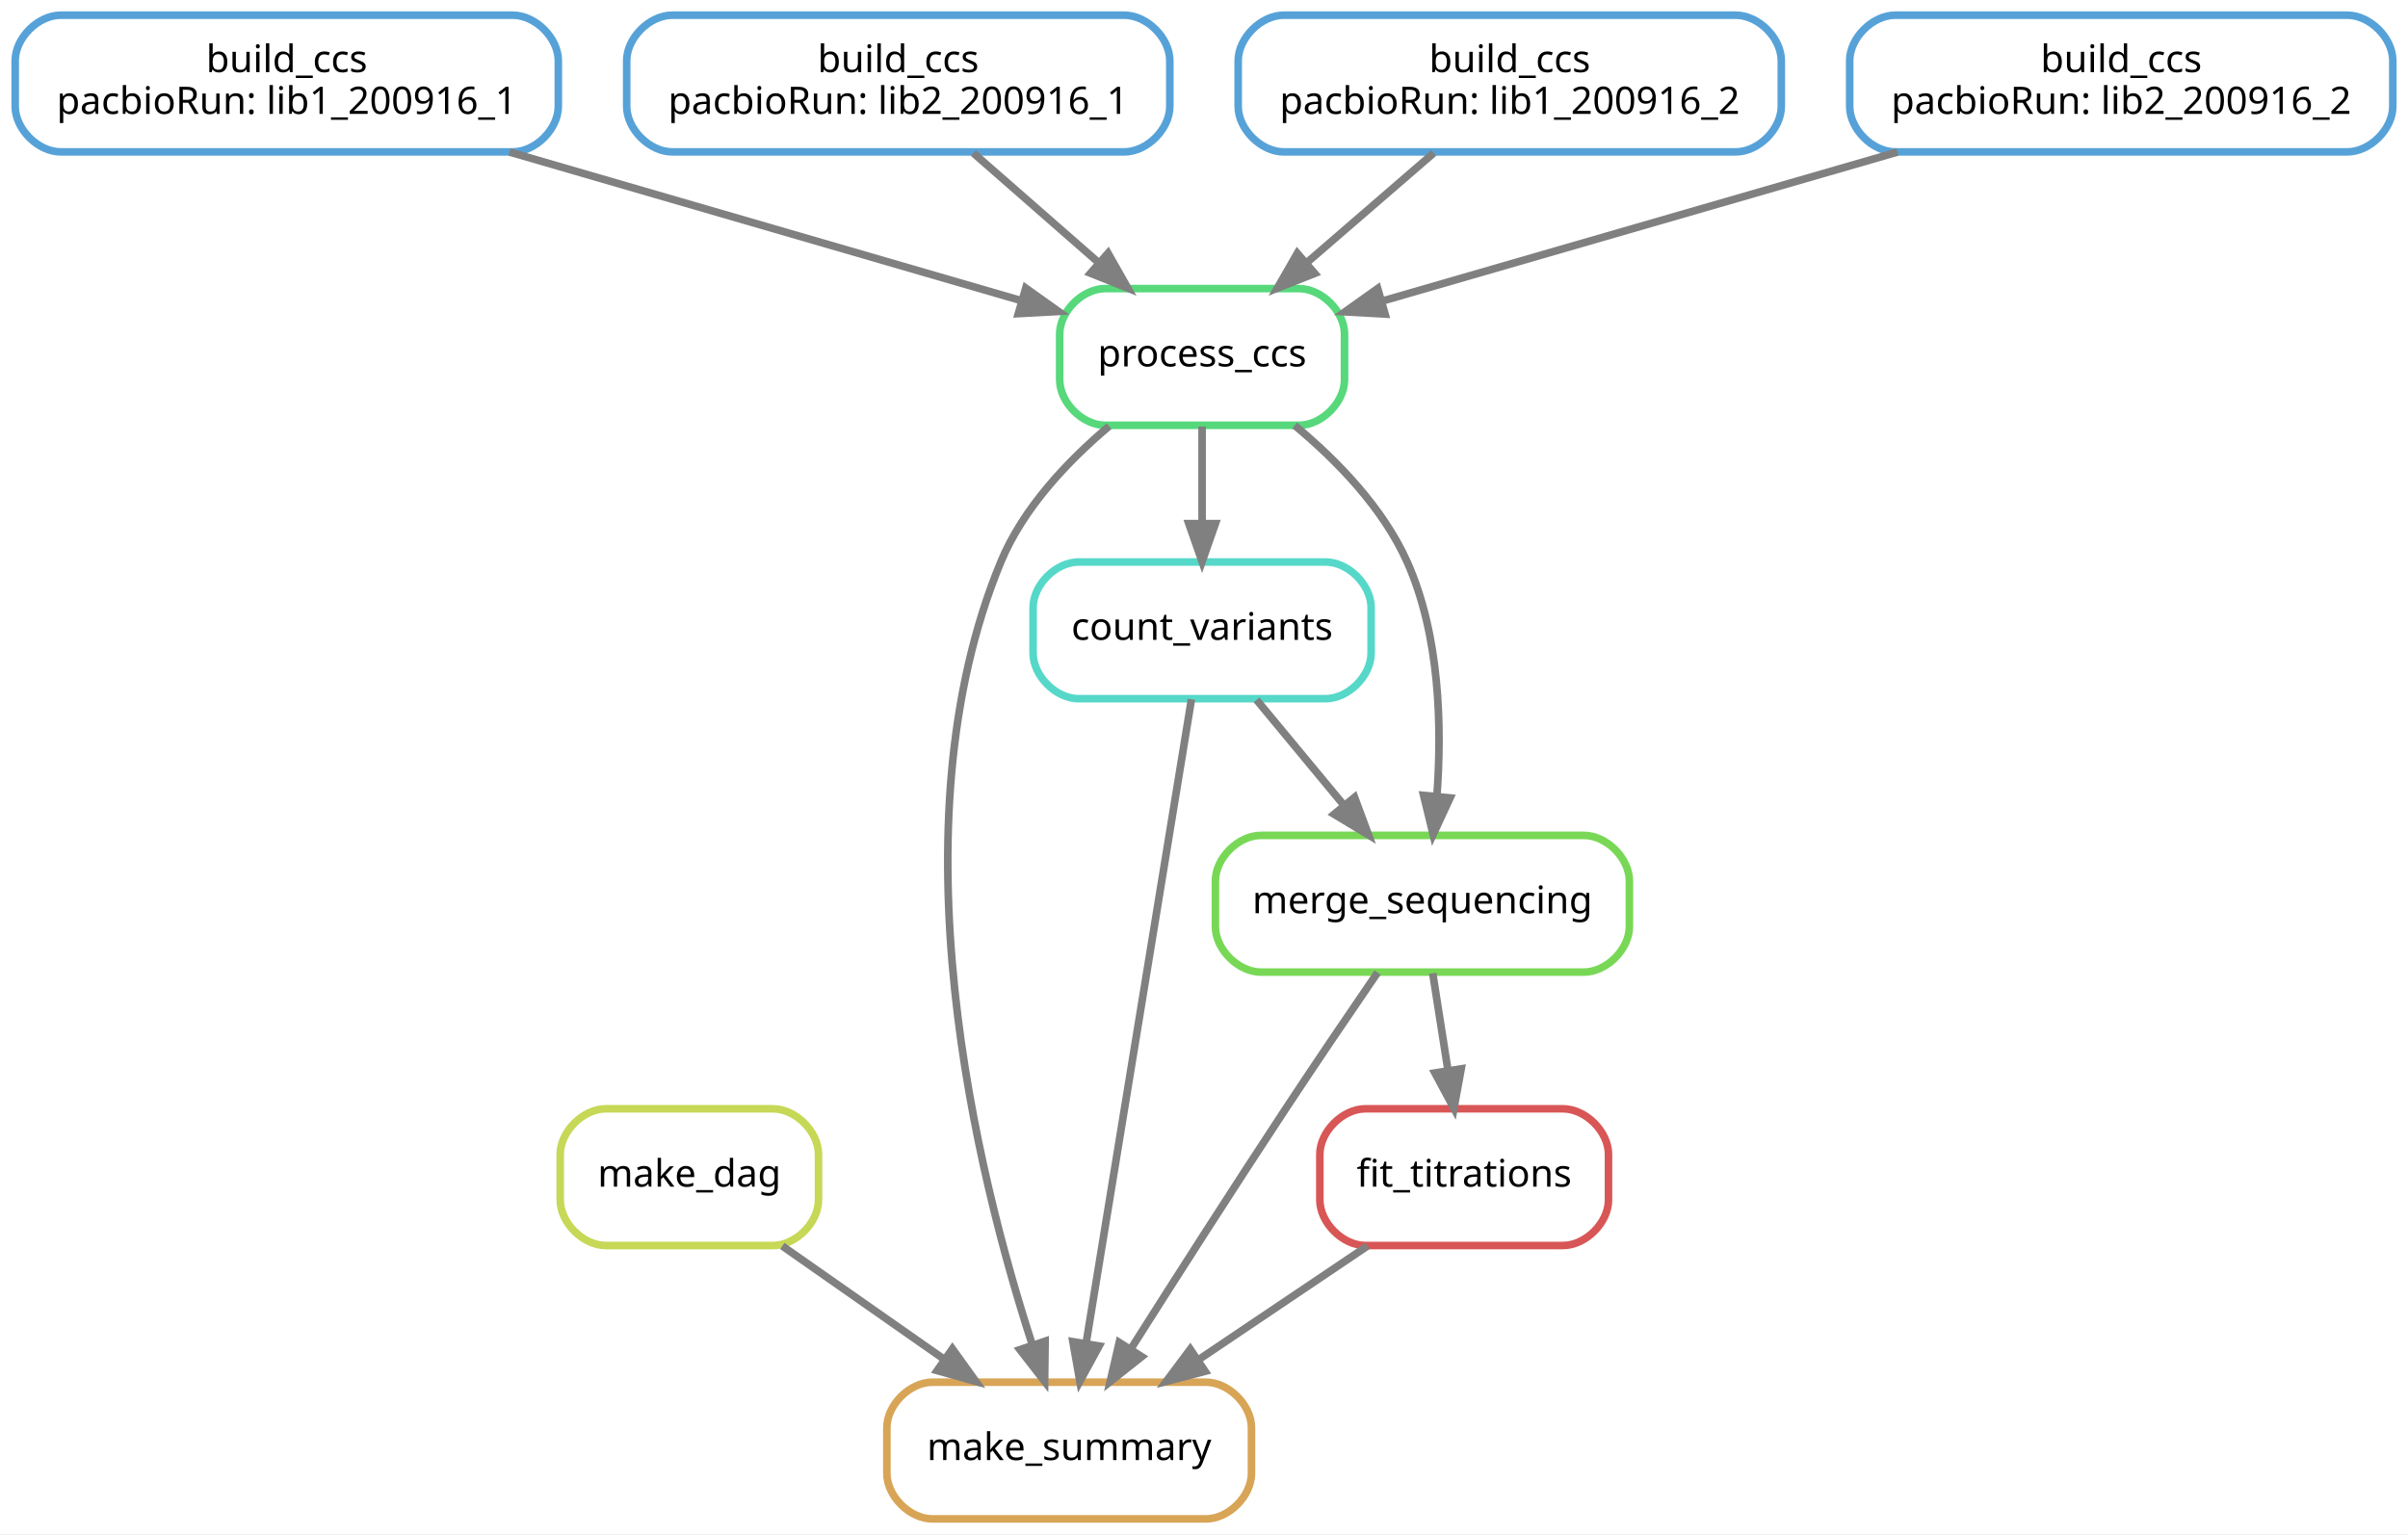
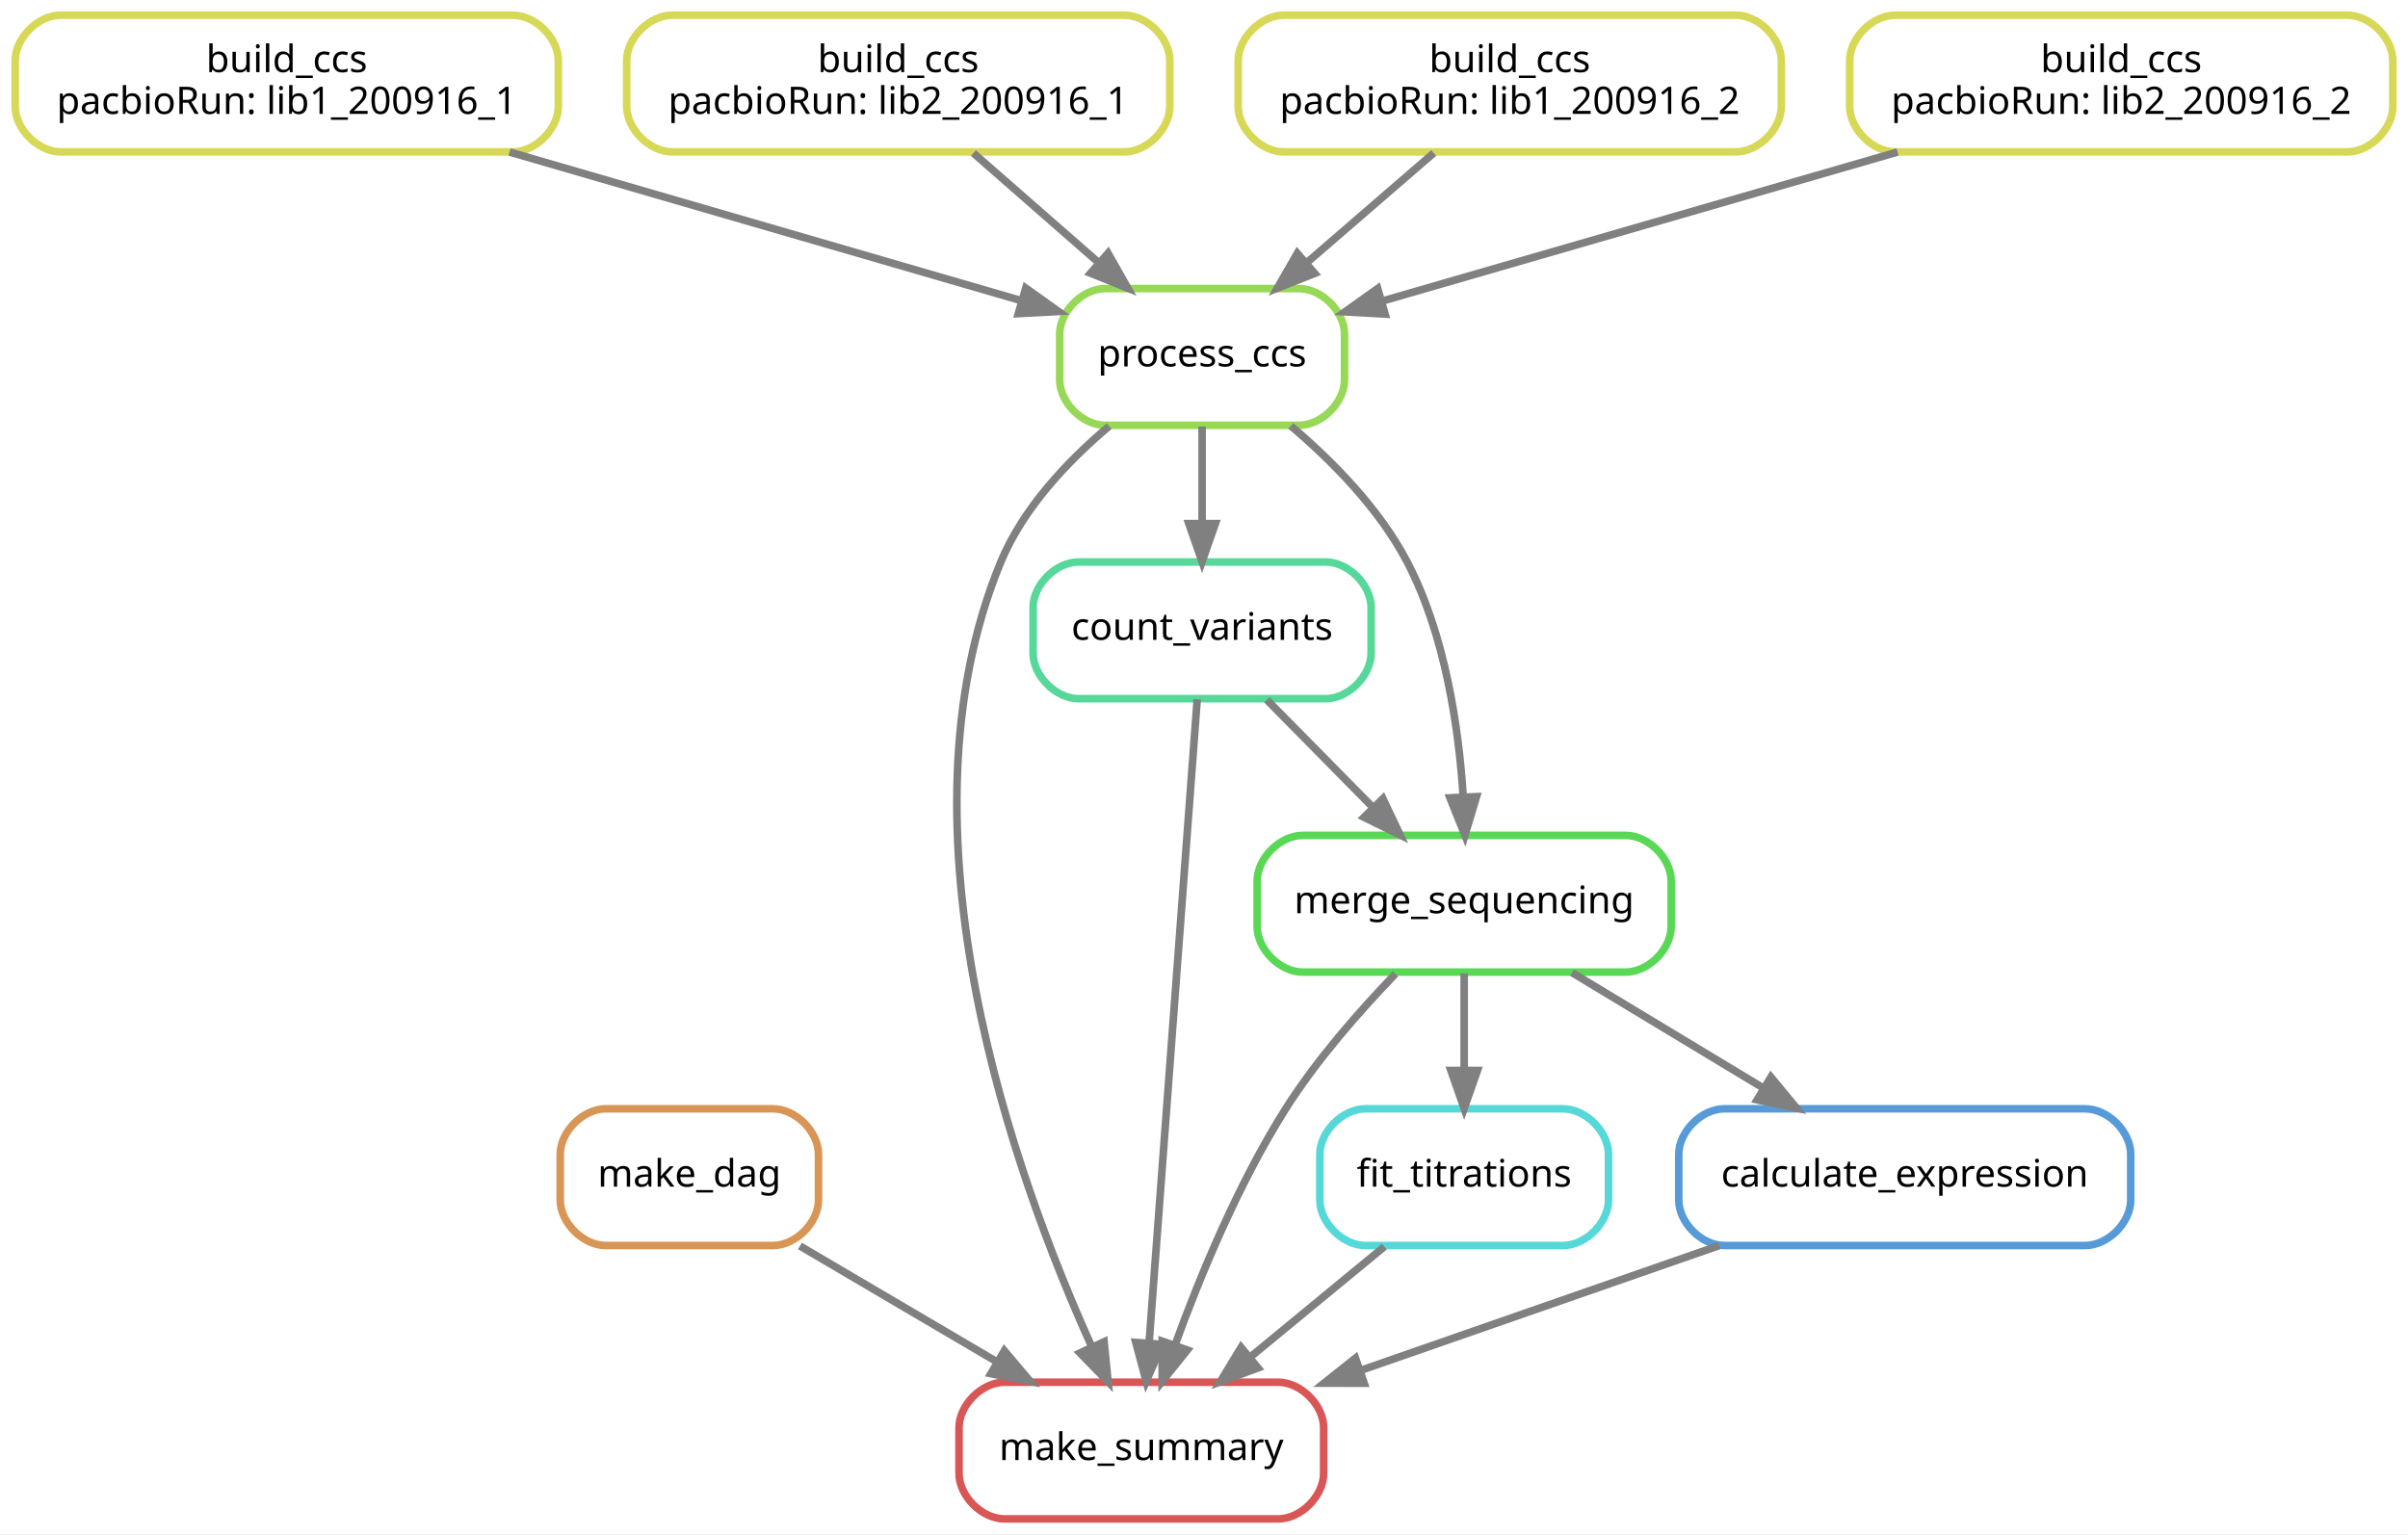
<svg xmlns="http://www.w3.org/2000/svg" width="634pt" height="404pt" viewBox="0.00 0.00 634.00 404.00">
  <g id="graph0" class="graph" transform="scale(1 1) rotate(0) translate(4 400)">
    <polygon fill="white" stroke="none" points="-4,4 -4,-400 630,-400 630,4 -4,4" />
    <g id="node1" class="node">
-       <path fill="none" stroke="#d8a456" stroke-width="2" d="M313.5,-36C313.5,-36 241.5,-36 241.5,-36 235.5,-36 229.5,-30 229.5,-24 229.5,-24 229.5,-12 229.5,-12 229.5,-6 235.5,-0 241.5,-0 241.5,-0 313.5,-0 313.5,-0 319.5,-0 325.5,-6 325.5,-12 325.5,-12 325.5,-24 325.5,-24 325.5,-30 319.5,-36 313.5,-36" />
-       <text text-anchor="middle" x="277.5" y="-15.5" font-family="sans" font-size="10.00">make_summary</text>
+       <path fill="none" stroke="#d85656" stroke-width="2" d="M332.5,-36C332.5,-36 260.5,-36 260.5,-36 254.5,-36 248.5,-30 248.5,-24 248.5,-24 248.5,-12 248.5,-12 248.5,-6 254.5,-0 260.5,-0 260.5,-0 332.5,-0 332.5,-0 338.5,-0 344.5,-6 344.5,-12 344.5,-12 344.5,-24 344.5,-24 344.5,-30 338.5,-36 332.5,-36" />
+       <text text-anchor="middle" x="296.5" y="-15.5" font-family="sans" font-size="10.00">make_summary</text>
    </g>
    <g id="node2" class="node">
-       <path fill="none" stroke="#c6d856" stroke-width="2" d="M199.5,-108C199.5,-108 155.5,-108 155.5,-108 149.5,-108 143.5,-102 143.5,-96 143.5,-96 143.5,-84 143.5,-84 143.5,-78 149.5,-72 155.5,-72 155.5,-72 199.5,-72 199.5,-72 205.5,-72 211.5,-78 211.5,-84 211.5,-84 211.5,-96 211.5,-96 211.5,-102 205.5,-108 199.5,-108" />
+       <path fill="none" stroke="#d89556" stroke-width="2" d="M199.5,-108C199.5,-108 155.5,-108 155.5,-108 149.5,-108 143.5,-102 143.5,-96 143.5,-96 143.5,-84 143.5,-84 143.5,-78 149.5,-72 155.5,-72 155.5,-72 199.5,-72 199.5,-72 205.5,-72 211.5,-78 211.5,-84 211.5,-84 211.5,-96 211.5,-96 211.5,-102 205.5,-108 199.5,-108" />
      <text text-anchor="middle" x="177.5" y="-87.5" font-family="sans" font-size="10.00">make_dag</text>
    </g>
    <g id="edge1" class="edge">
-       <path fill="none" stroke="grey" stroke-width="2" d="M201.963,-71.876C214.796,-62.893 230.696,-51.763 244.594,-42.034" />
-       <polygon fill="grey" stroke="grey" stroke-width="2" points="246.758,-44.792 252.943,-36.19 242.744,-39.057 246.758,-44.792" />
+       <path fill="none" stroke="grey" stroke-width="2" d="M206.611,-71.876C222.17,-62.724 241.519,-51.342 258.276,-41.485" />
+       <polygon fill="grey" stroke="grey" stroke-width="2" points="260.433,-44.277 267.277,-36.19 256.883,-38.243 260.433,-44.277" />
    </g>
    <g id="node3" class="node">
-       <path fill="none" stroke="#56d87b" stroke-width="2" d="M338,-324C338,-324 287,-324 287,-324 281,-324 275,-318 275,-312 275,-312 275,-300 275,-300 275,-294 281,-288 287,-288 287,-288 338,-288 338,-288 344,-288 350,-294 350,-300 350,-300 350,-312 350,-312 350,-318 344,-324 338,-324" />
+       <path fill="none" stroke="#97d856" stroke-width="2" d="M338,-324C338,-324 287,-324 287,-324 281,-324 275,-318 275,-312 275,-312 275,-300 275,-300 275,-294 281,-288 287,-288 287,-288 338,-288 338,-288 344,-288 350,-294 350,-300 350,-300 350,-312 350,-312 350,-318 344,-324 338,-324" />
      <text text-anchor="middle" x="312.5" y="-303.5" font-family="sans" font-size="10.00">process_ccs</text>
    </g>
    <g id="edge2" class="edge">
-       <path fill="none" stroke="grey" stroke-width="2" d="M288.023,-287.768C277.096,-278.555 265.376,-266.186 259.5,-252 230.548,-182.103 253.325,-90.406 267.832,-45.756" />
-       <polygon fill="grey" stroke="grey" stroke-width="2" points="271.172,-46.804 271.043,-36.21 264.537,-44.572 271.172,-46.804" />
+       <path fill="none" stroke="grey" stroke-width="2" d="M288.023,-287.768C277.096,-278.555 265.376,-266.186 259.5,-252 230.21,-181.289 263.395,-89.66 283.454,-45.328" />
+       <polygon fill="grey" stroke="grey" stroke-width="2" points="286.698,-46.654 287.748,-36.111 280.353,-43.698 286.698,-46.654" />
    </g>
    <g id="node4" class="node">
-       <path fill="none" stroke="#56d8c9" stroke-width="2" d="M345,-252C345,-252 280,-252 280,-252 274,-252 268,-246 268,-240 268,-240 268,-228 268,-228 268,-222 274,-216 280,-216 280,-216 345,-216 345,-216 351,-216 357,-222 357,-228 357,-228 357,-240 357,-240 357,-246 351,-252 345,-252" />
+       <path fill="none" stroke="#56d89a" stroke-width="2" d="M345,-252C345,-252 280,-252 280,-252 274,-252 268,-246 268,-240 268,-240 268,-228 268,-228 268,-222 274,-216 280,-216 280,-216 345,-216 345,-216 351,-216 357,-222 357,-228 357,-228 357,-240 357,-240 357,-246 351,-252 345,-252" />
      <text text-anchor="middle" x="312.5" y="-231.5" font-family="sans" font-size="10.00">count_variants</text>
    </g>
-     <g id="edge10" class="edge">
+     <g id="edge11" class="edge">
      <path fill="none" stroke="grey" stroke-width="2" d="M312.5,-287.697C312.5,-279.983 312.5,-270.712 312.5,-262.112" />
      <polygon fill="grey" stroke="grey" stroke-width="2" points="316,-262.104 312.5,-252.104 309,-262.104 316,-262.104" />
    </g>
    <g id="node5" class="node">
-       <path fill="none" stroke="#78d856" stroke-width="2" d="M413,-180C413,-180 328,-180 328,-180 322,-180 316,-174 316,-168 316,-168 316,-156 316,-156 316,-150 322,-144 328,-144 328,-144 413,-144 413,-144 419,-144 425,-150 425,-156 425,-156 425,-168 425,-168 425,-174 419,-180 413,-180" />
-       <text text-anchor="middle" x="370.5" y="-159.5" font-family="sans" font-size="10.00">merge_sequencing</text>
+       <path fill="none" stroke="#59d856" stroke-width="2" d="M424,-180C424,-180 339,-180 339,-180 333,-180 327,-174 327,-168 327,-168 327,-156 327,-156 327,-150 333,-144 339,-144 339,-144 424,-144 424,-144 430,-144 436,-150 436,-156 436,-156 436,-168 436,-168 436,-174 430,-180 424,-180" />
+       <text text-anchor="middle" x="381.5" y="-159.5" font-family="sans" font-size="10.00">merge_sequencing</text>
    </g>
-     <g id="edge11" class="edge">
-       <path fill="none" stroke="grey" stroke-width="2" d="M336.869,-287.974C348.012,-278.73 360.128,-266.274 366.5,-252 375.143,-232.637 375.676,-208.489 374.307,-190.234" />
-       <polygon fill="grey" stroke="grey" stroke-width="2" points="377.787,-189.858 373.327,-180.247 370.82,-190.541 377.787,-189.858" />
+     <g id="edge12" class="edge">
+       <path fill="none" stroke="grey" stroke-width="2" d="M335.855,-287.852C346.888,-278.495 359.209,-265.976 366.5,-252 376.497,-232.838 380.076,-208.489 381.25,-190.104" />
+       <polygon fill="grey" stroke="grey" stroke-width="2" points="384.75,-190.198 381.695,-180.053 377.756,-189.889 384.75,-190.198" />
    </g>
    <g id="edge3" class="edge">
-       <path fill="none" stroke="grey" stroke-width="2" d="M309.695,-215.849C303.628,-178.753 289.245,-90.81 281.933,-46.103" />
-       <polygon fill="grey" stroke="grey" stroke-width="2" points="285.387,-45.536 280.318,-36.233 278.478,-46.666 285.387,-45.536" />
+       <path fill="none" stroke="grey" stroke-width="2" d="M311.218,-215.849C308.45,-178.832 301.897,-91.181 298.548,-46.386" />
+       <polygon fill="grey" stroke="grey" stroke-width="2" points="302.024,-45.944 297.788,-36.233 295.044,-46.466 302.024,-45.944" />
    </g>
-     <g id="edge12" class="edge">
-       <path fill="none" stroke="grey" stroke-width="2" d="M326.837,-215.697C333.791,-207.305 342.27,-197.07 349.901,-187.861" />
-       <polygon fill="grey" stroke="grey" stroke-width="2" points="352.643,-190.038 356.328,-180.104 347.253,-185.571 352.643,-190.038" />
+     <g id="edge13" class="edge">
+       <path fill="none" stroke="grey" stroke-width="2" d="M329.556,-215.697C337.995,-207.135 348.325,-196.656 357.543,-187.304" />
+       <polygon fill="grey" stroke="grey" stroke-width="2" points="360.113,-189.683 364.64,-180.104 355.127,-184.769 360.113,-189.683" />
    </g>
    <g id="edge4" class="edge">
-       <path fill="none" stroke="grey" stroke-width="2" d="M358.709,-143.893C351.622,-133.549 342.463,-120.071 334.5,-108 320.562,-86.871 305.093,-62.669 293.791,-44.842" />
-       <polygon fill="grey" stroke="grey" stroke-width="2" points="296.596,-42.729 288.291,-36.15 290.681,-46.472 296.596,-42.729" />
+       <path fill="none" stroke="grey" stroke-width="2" d="M363.406,-143.534C353.941,-133.721 342.659,-120.884 334.5,-108 322.062,-88.359 311.968,-63.948 305.318,-45.662" />
+       <polygon fill="grey" stroke="grey" stroke-width="2" points="308.609,-44.471 301.984,-36.202 302.007,-46.797 308.609,-44.471" />
    </g>
    <g id="node6" class="node">
-       <path fill="none" stroke="#d85656" stroke-width="2" d="M407.5,-108C407.5,-108 355.5,-108 355.5,-108 349.5,-108 343.5,-102 343.5,-96 343.5,-96 343.5,-84 343.5,-84 343.5,-78 349.5,-72 355.5,-72 355.5,-72 407.5,-72 407.5,-72 413.5,-72 419.5,-78 419.5,-84 419.5,-84 419.5,-96 419.5,-96 419.5,-102 413.5,-108 407.5,-108" />
+       <path fill="none" stroke="#56d8d8" stroke-width="2" d="M407.5,-108C407.5,-108 355.5,-108 355.5,-108 349.5,-108 343.5,-102 343.5,-96 343.5,-96 343.5,-84 343.5,-84 343.5,-78 349.5,-72 355.5,-72 355.5,-72 407.5,-72 407.5,-72 413.5,-72 419.5,-78 419.5,-84 419.5,-84 419.5,-96 419.5,-96 419.5,-102 413.5,-108 407.5,-108" />
      <text text-anchor="middle" x="381.5" y="-87.5" font-family="sans" font-size="10.00">fit_titrations</text>
    </g>
-     <g id="edge13" class="edge">
-       <path fill="none" stroke="grey" stroke-width="2" d="M373.219,-143.697C374.431,-135.983 375.888,-126.712 377.239,-118.112" />
-       <polygon fill="grey" stroke="grey" stroke-width="2" points="380.717,-118.526 378.812,-108.104 373.802,-117.44 380.717,-118.526" />
+     <g id="edge14" class="edge">
+       <path fill="none" stroke="grey" stroke-width="2" d="M381.5,-143.697C381.5,-135.983 381.5,-126.712 381.5,-118.112" />
+       <polygon fill="grey" stroke="grey" stroke-width="2" points="385,-118.104 381.5,-108.104 378,-118.104 385,-118.104" />
+     </g>
+     <g id="node7" class="node">
+       <path fill="none" stroke="#569ad8" stroke-width="2" d="M545,-108C545,-108 450,-108 450,-108 444,-108 438,-102 438,-96 438,-96 438,-84 438,-84 438,-78 444,-72 450,-72 450,-72 545,-72 545,-72 551,-72 557,-78 557,-84 557,-84 557,-96 557,-96 557,-102 551,-108 545,-108" />
+       <text text-anchor="middle" x="497.5" y="-87.5" font-family="sans" font-size="10.00">calculate_expression</text>
+     </g>
+     <g id="edge15" class="edge">
+       <path fill="none" stroke="grey" stroke-width="2" d="M409.877,-143.876C425.044,-134.724 443.905,-123.342 460.239,-113.485" />
+       <polygon fill="grey" stroke="grey" stroke-width="2" points="462.261,-116.353 469.014,-108.19 458.644,-110.36 462.261,-116.353" />
    </g>
    <g id="edge5" class="edge">
-       <path fill="none" stroke="grey" stroke-width="2" d="M356.059,-71.876C342.713,-62.893 326.176,-51.763 311.722,-42.034" />
-       <polygon fill="grey" stroke="grey" stroke-width="2" points="313.289,-38.87 303.039,-36.19 309.381,-44.677 313.289,-38.87" />
+       <path fill="none" stroke="grey" stroke-width="2" d="M360.489,-71.697C349.784,-62.881 336.61,-52.032 325.004,-42.474" />
+       <polygon fill="grey" stroke="grey" stroke-width="2" points="327.214,-39.76 317.27,-36.104 322.764,-45.163 327.214,-39.76" />
    </g>
-     <g id="node7" class="node">
-       <path fill="none" stroke="#56a2d8" stroke-width="2" d="M131,-396C131,-396 12,-396 12,-396 6,-396 0,-390 0,-384 0,-384 0,-372 0,-372 0,-366 6,-360 12,-360 12,-360 131,-360 131,-360 137,-360 143,-366 143,-372 143,-372 143,-384 143,-384 143,-390 137,-396 131,-396" />
+     <g id="edge6" class="edge">
+       <path fill="none" stroke="grey" stroke-width="2" d="M448.587,-71.966C420.066,-62.033 383.94,-49.452 354.055,-39.044" />
+       <polygon fill="grey" stroke="grey" stroke-width="2" points="355.183,-35.731 344.589,-35.747 352.881,-42.342 355.183,-35.731" />
+     </g>
+     <g id="node8" class="node">
+       <path fill="none" stroke="#d6d856" stroke-width="2" d="M131,-396C131,-396 12,-396 12,-396 6,-396 0,-390 0,-384 0,-384 0,-372 0,-372 0,-366 6,-360 12,-360 12,-360 131,-360 131,-360 137,-360 143,-366 143,-372 143,-372 143,-384 143,-384 143,-390 137,-396 131,-396" />
      <text text-anchor="middle" x="71.5" y="-381" font-family="sans" font-size="10.00">build_ccs</text>
      <text text-anchor="middle" x="71.5" y="-370" font-family="sans" font-size="10.00">pacbioRun: lib1_200916_1</text>
    </g>
-     <g id="edge6" class="edge">
+     <g id="edge7" class="edge">
      <path fill="none" stroke="grey" stroke-width="2" d="M130.147,-359.966C171.459,-347.966 226.078,-332.102 264.737,-320.873" />
      <polygon fill="grey" stroke="grey" stroke-width="2" points="266.07,-324.13 274.697,-317.98 264.118,-317.408 266.07,-324.13" />
    </g>
-     <g id="node8" class="node">
-       <path fill="none" stroke="#56a2d8" stroke-width="2" d="M292,-396C292,-396 173,-396 173,-396 167,-396 161,-390 161,-384 161,-384 161,-372 161,-372 161,-366 167,-360 173,-360 173,-360 292,-360 292,-360 298,-360 304,-366 304,-372 304,-372 304,-384 304,-384 304,-390 298,-396 292,-396" />
+     <g id="node9" class="node">
+       <path fill="none" stroke="#d6d856" stroke-width="2" d="M292,-396C292,-396 173,-396 173,-396 167,-396 161,-390 161,-384 161,-384 161,-372 161,-372 161,-366 167,-360 173,-360 173,-360 292,-360 292,-360 298,-360 304,-366 304,-372 304,-372 304,-384 304,-384 304,-390 298,-396 292,-396" />
      <text text-anchor="middle" x="232.5" y="-381" font-family="sans" font-size="10.00">build_ccs</text>
      <text text-anchor="middle" x="232.5" y="-370" font-family="sans" font-size="10.00">pacbioRun: lib2_200916_1</text>
    </g>
-     <g id="edge7" class="edge">
+     <g id="edge8" class="edge">
      <path fill="none" stroke="grey" stroke-width="2" d="M252.275,-359.697C262.254,-350.965 274.511,-340.24 285.357,-330.75" />
      <polygon fill="grey" stroke="grey" stroke-width="2" points="287.731,-333.323 292.952,-324.104 283.122,-328.055 287.731,-333.323" />
    </g>
-     <g id="node9" class="node">
-       <path fill="none" stroke="#56a2d8" stroke-width="2" d="M453,-396C453,-396 334,-396 334,-396 328,-396 322,-390 322,-384 322,-384 322,-372 322,-372 322,-366 328,-360 334,-360 334,-360 453,-360 453,-360 459,-360 465,-366 465,-372 465,-372 465,-384 465,-384 465,-390 459,-396 453,-396" />
+     <g id="node10" class="node">
+       <path fill="none" stroke="#d6d856" stroke-width="2" d="M453,-396C453,-396 334,-396 334,-396 328,-396 322,-390 322,-384 322,-384 322,-372 322,-372 322,-366 328,-360 334,-360 334,-360 453,-360 453,-360 459,-360 465,-366 465,-372 465,-372 465,-384 465,-384 465,-390 459,-396 453,-396" />
      <text text-anchor="middle" x="393.5" y="-381" font-family="sans" font-size="10.00">build_ccs</text>
      <text text-anchor="middle" x="393.5" y="-370" font-family="sans" font-size="10.00">pacbioRun: lib1_200916_2</text>
    </g>
-     <g id="edge8" class="edge">
+     <g id="edge9" class="edge">
      <path fill="none" stroke="grey" stroke-width="2" d="M373.478,-359.697C363.374,-350.965 350.964,-340.24 339.982,-330.75" />
      <polygon fill="grey" stroke="grey" stroke-width="2" points="342.147,-327.995 332.292,-324.104 337.57,-333.291 342.147,-327.995" />
    </g>
-     <g id="node10" class="node">
-       <path fill="none" stroke="#56a2d8" stroke-width="2" d="M614,-396C614,-396 495,-396 495,-396 489,-396 483,-390 483,-384 483,-384 483,-372 483,-372 483,-366 489,-360 495,-360 495,-360 614,-360 614,-360 620,-360 626,-366 626,-372 626,-372 626,-384 626,-384 626,-390 620,-396 614,-396" />
+     <g id="node11" class="node">
+       <path fill="none" stroke="#d6d856" stroke-width="2" d="M614,-396C614,-396 495,-396 495,-396 489,-396 483,-390 483,-384 483,-384 483,-372 483,-372 483,-366 489,-360 495,-360 495,-360 614,-360 614,-360 620,-360 626,-366 626,-372 626,-372 626,-384 626,-384 626,-390 620,-396 614,-396" />
      <text text-anchor="middle" x="554.5" y="-381" font-family="sans" font-size="10.00">build_ccs</text>
      <text text-anchor="middle" x="554.5" y="-370" font-family="sans" font-size="10.00">pacbioRun: lib2_200916_2</text>
    </g>
-     <g id="edge9" class="edge">
+     <g id="edge10" class="edge">
      <path fill="none" stroke="grey" stroke-width="2" d="M495.61,-359.966C453.998,-347.929 398.941,-332.004 360.101,-320.769" />
      <polygon fill="grey" stroke="grey" stroke-width="2" points="360.678,-317.292 350.099,-317.876 358.732,-324.017 360.678,-317.292" />
    </g>
  </g>
</svg>
